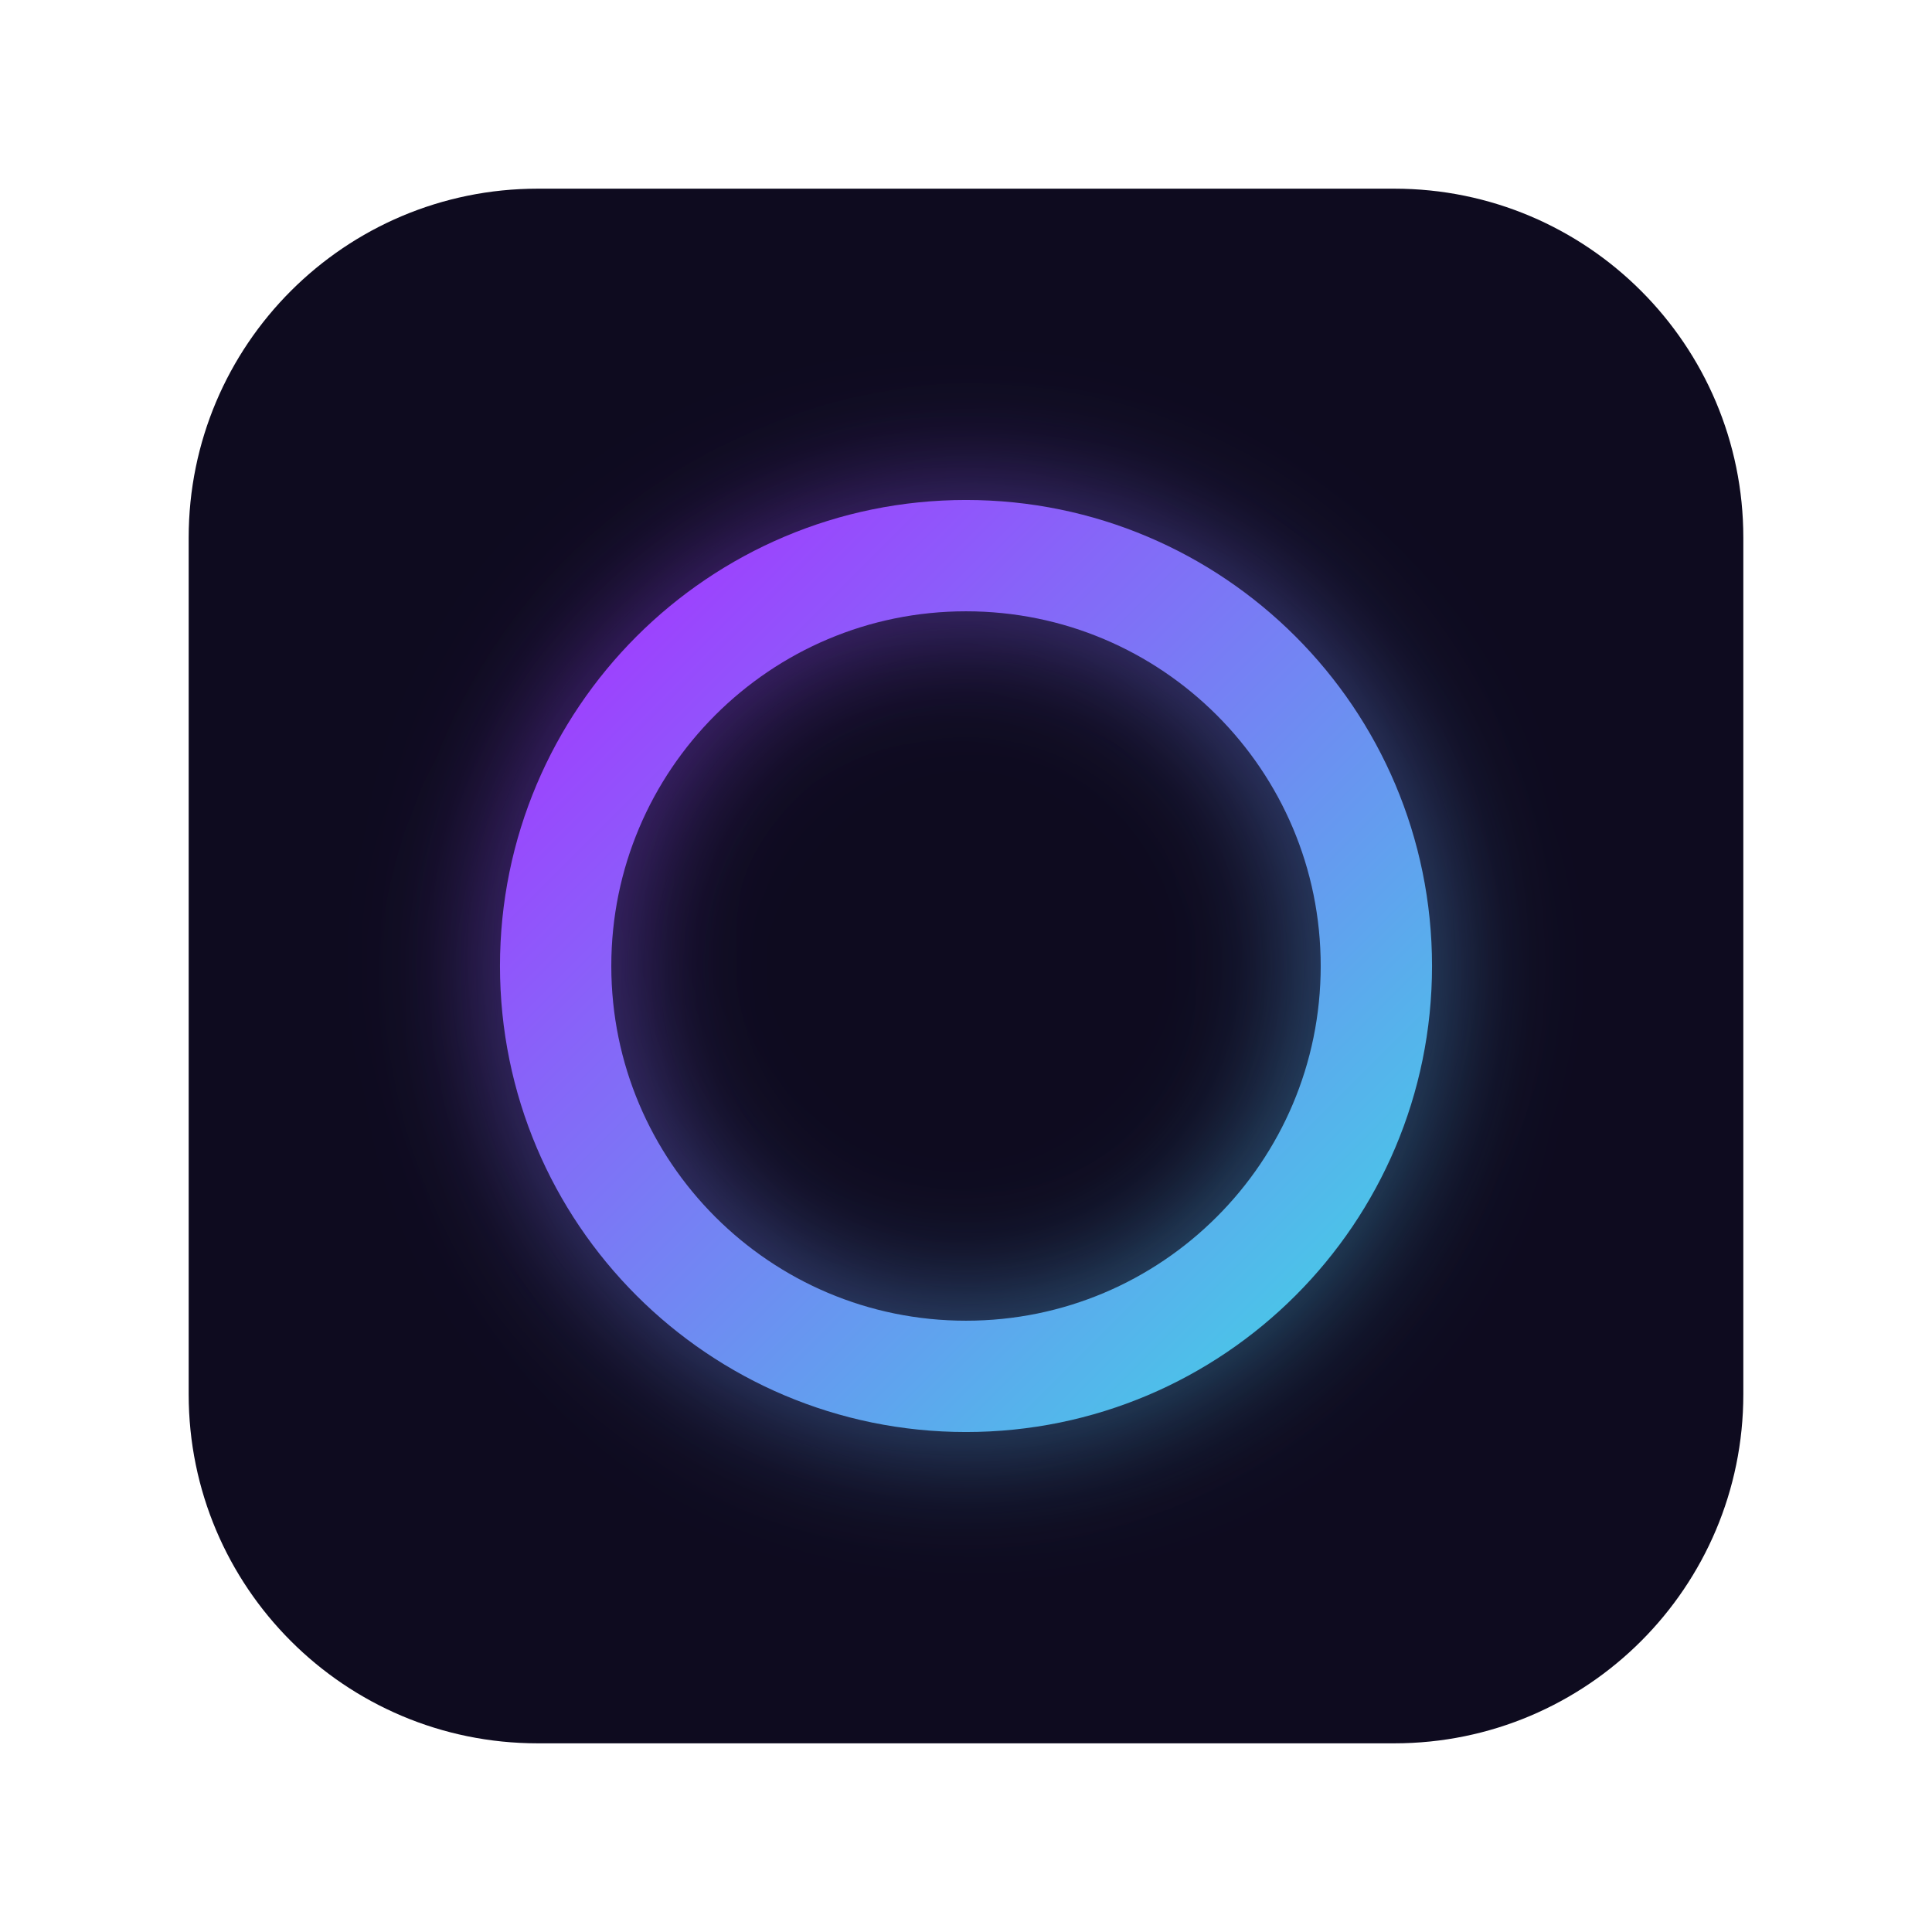
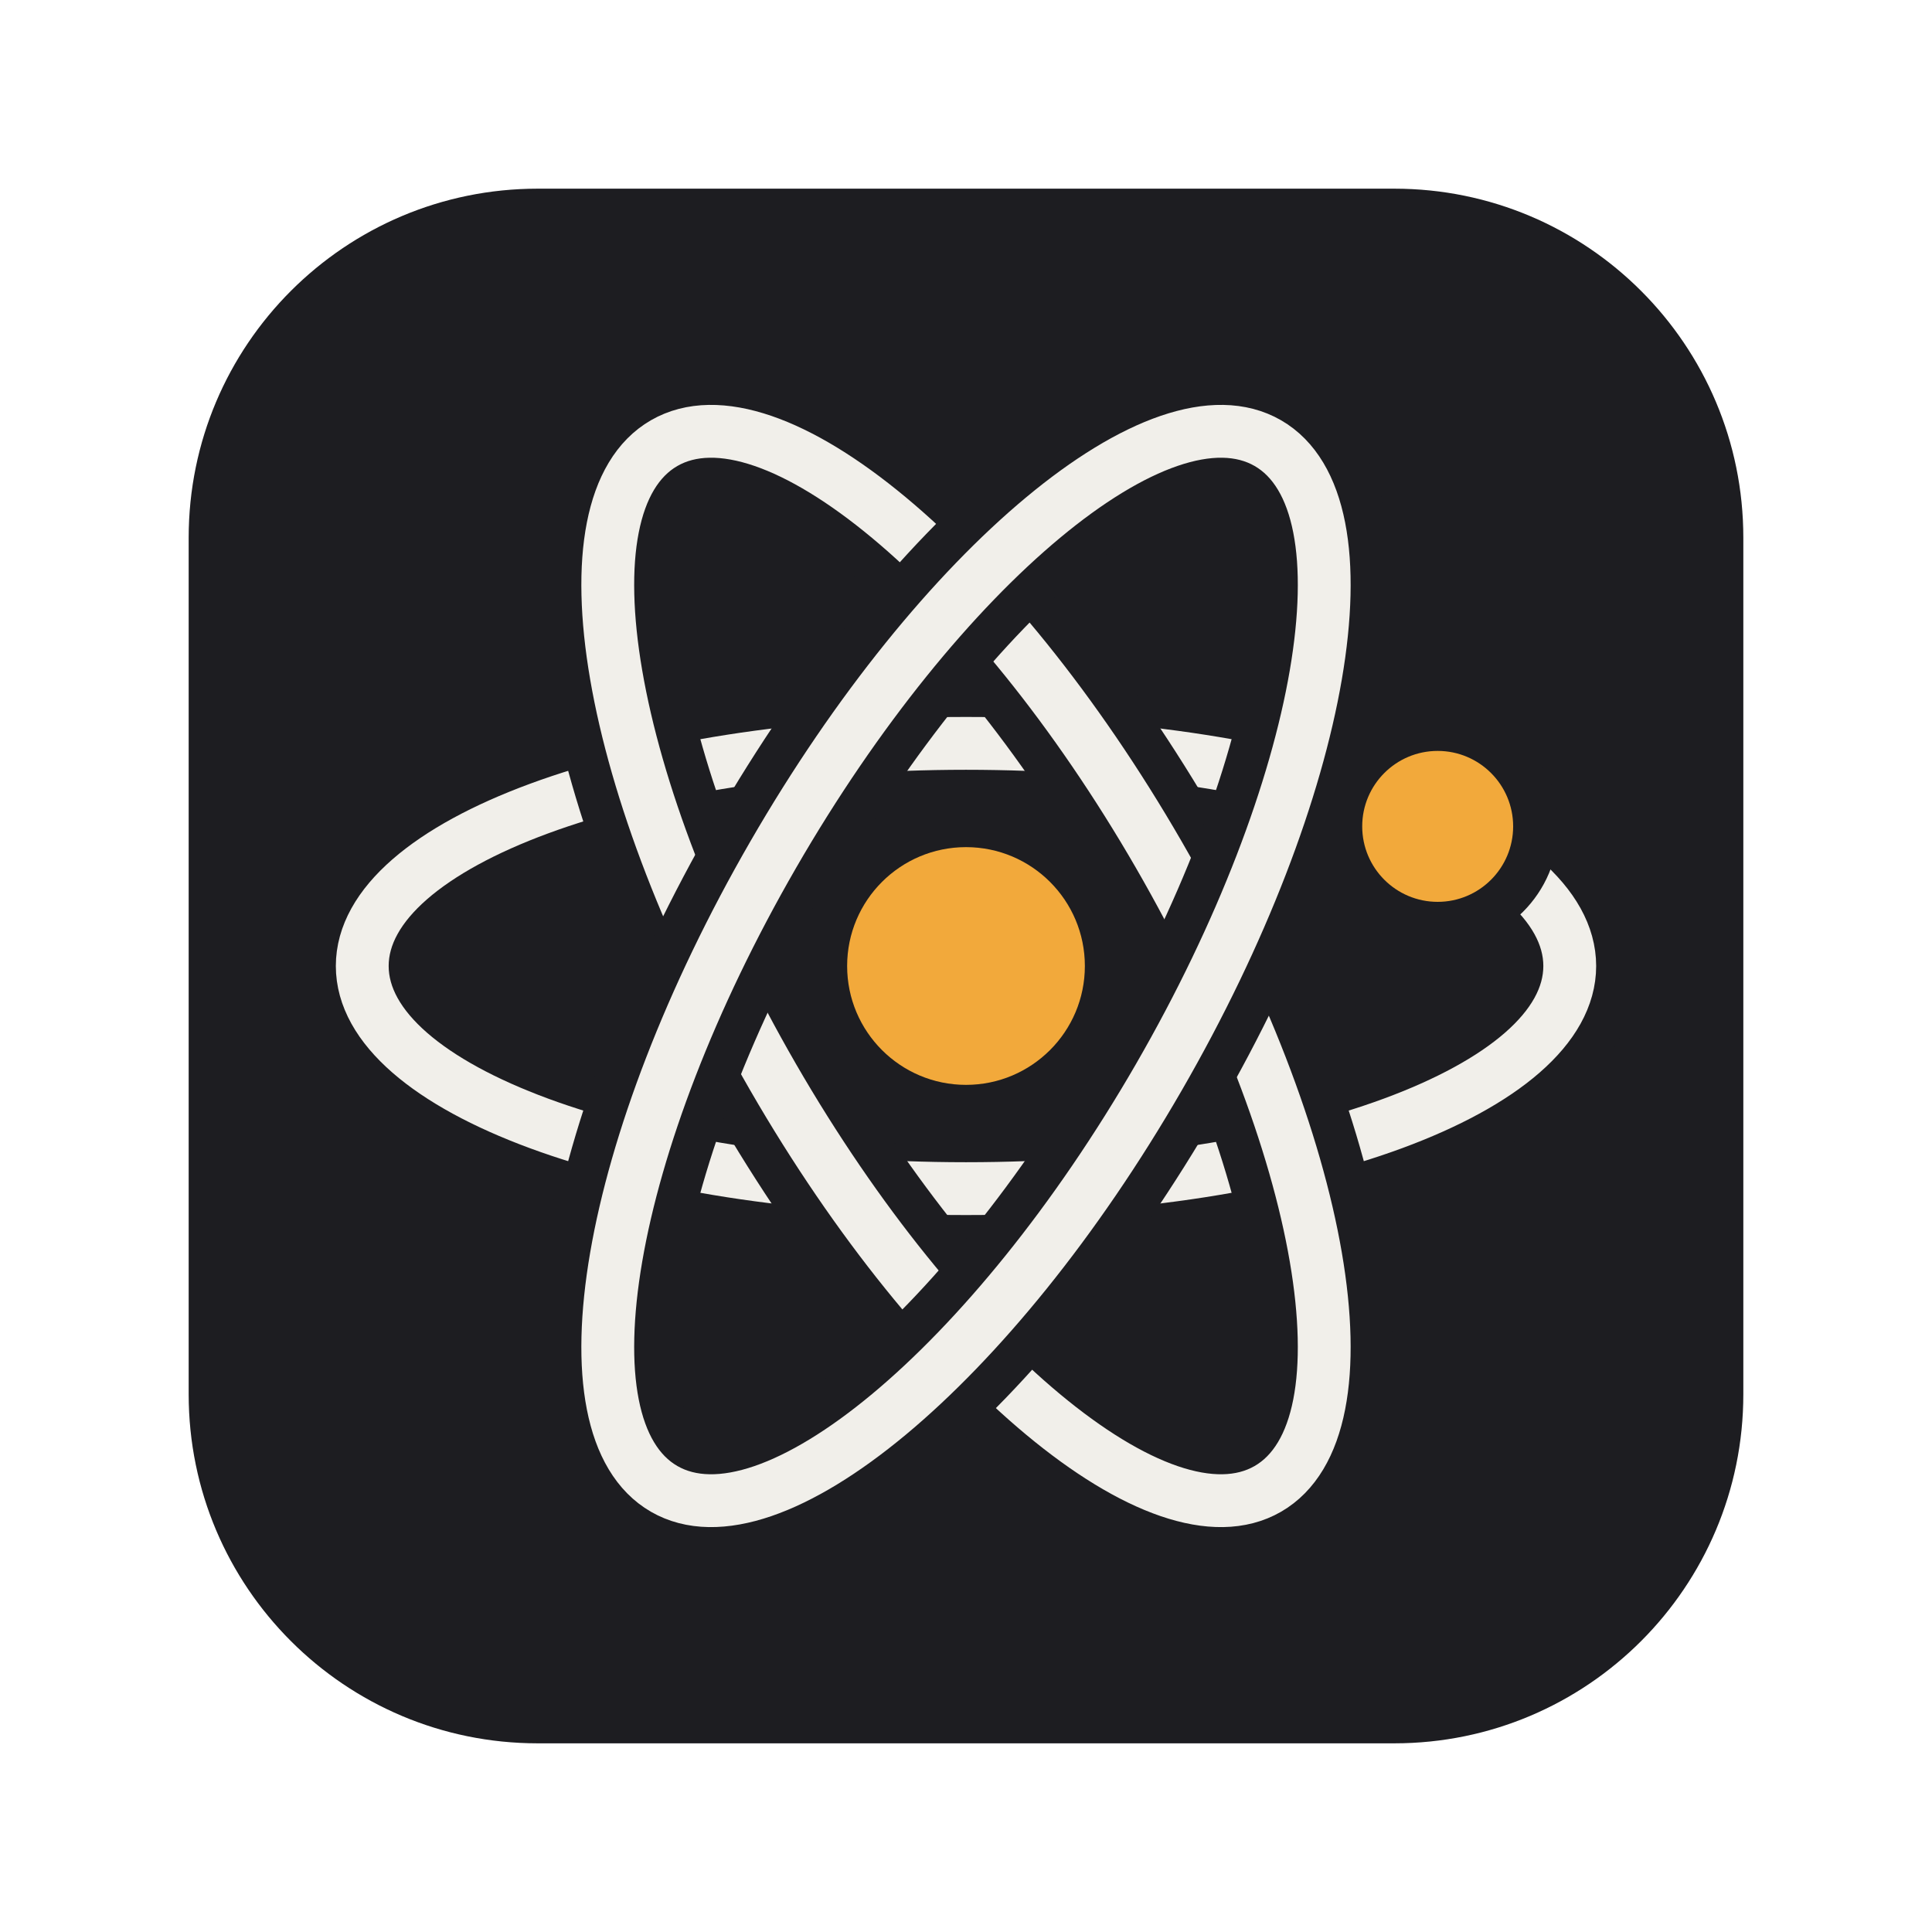
<svg xmlns="http://www.w3.org/2000/svg" viewBox="0 0 1024 1024">
  <defs>
-     <linearGradient id="ring" gradientUnits="userSpaceOnUse" x1="337" y1="337" x2="687" y2="687">
-       <stop offset="0" stop-color="#9c43fe" />
-       <stop offset="1" stop-color="#4cc2e9" />
-     </linearGradient>
-     <filter id="glow" x="-40%" y="-40%" width="180%" height="180%">
-       <feGaussianBlur stdDeviation="34" />
-     </filter>
+     <ellipse id="orbit" cx="512" cy="512" rx="320" ry="118" fill="none" />
  </defs>
-   <rect x="100" y="100" width="824" height="824" rx="185" fill="#0E0B1F" />
-   <circle cx="512" cy="512" r="217.5" fill="none" stroke="url(#ring)" stroke-width="59" opacity="0.55" filter="url(#glow)" />
-   <circle cx="512" cy="512" r="217.5" fill="none" stroke="url(#ring)" stroke-width="59" />
+   <path d="M285 100H739A185 185 0 0 1 924 285V739A185 185 0 0 1 739 924H285A185 185 0 0 1 100 739V285A185 185 0 0 1 285 100Z" fill="#1D1D21" />
+   <use href="#orbit" stroke="#1D1D21" stroke-width="72" />
+   <use href="#orbit" stroke="#F1EFEA" stroke-width="28" />
+   <use href="#orbit" transform="rotate(60 512 512)" stroke="#1D1D21" stroke-width="72" />
+   <use href="#orbit" transform="rotate(60 512 512)" stroke="#F1EFEA" stroke-width="28" />
+   <use href="#orbit" transform="rotate(120 512 512)" stroke="#1D1D21" stroke-width="72" />
+   <use href="#orbit" transform="rotate(120 512 512)" stroke="#F1EFEA" stroke-width="28" />
+   <circle cx="512" cy="512" r="87" fill="#1D1D21" />
+   <circle cx="512" cy="512" r="63" fill="#F2A93B" />
+   <circle cx="762" cy="438" r="64" fill="#1D1D21" />
+   <circle cx="762" cy="438" r="40" fill="#F2A93B" />
</svg>
